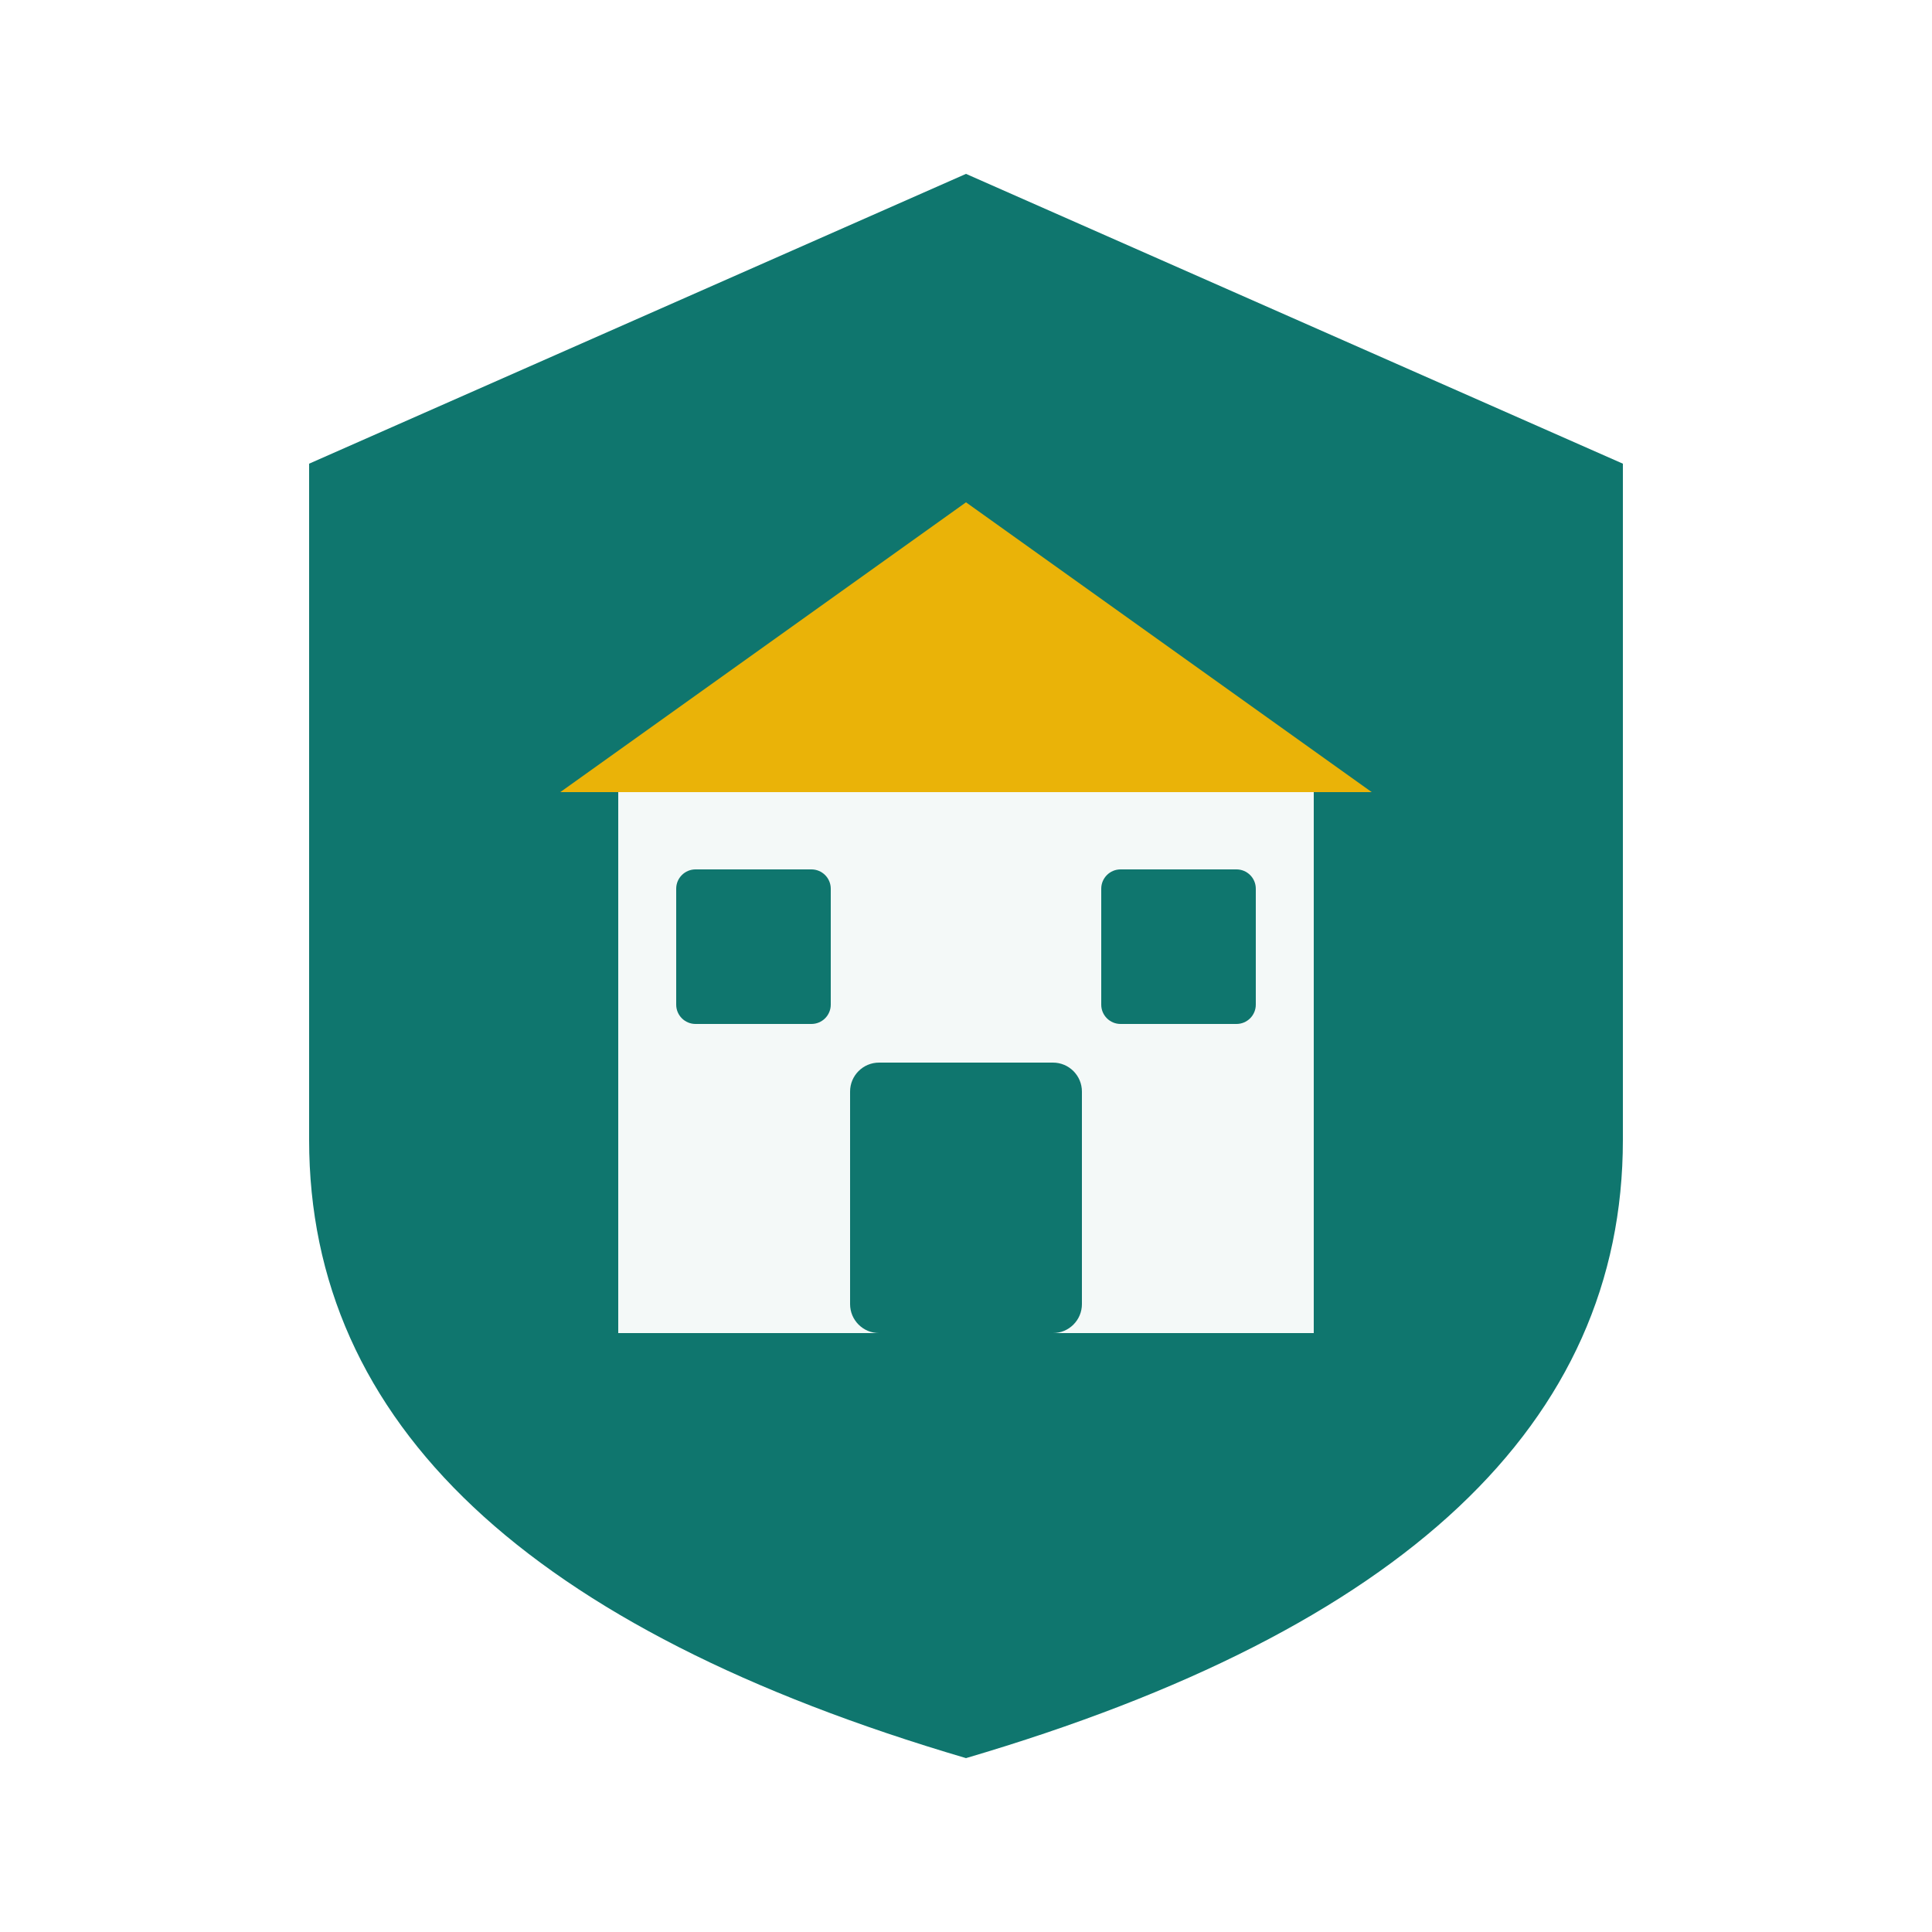
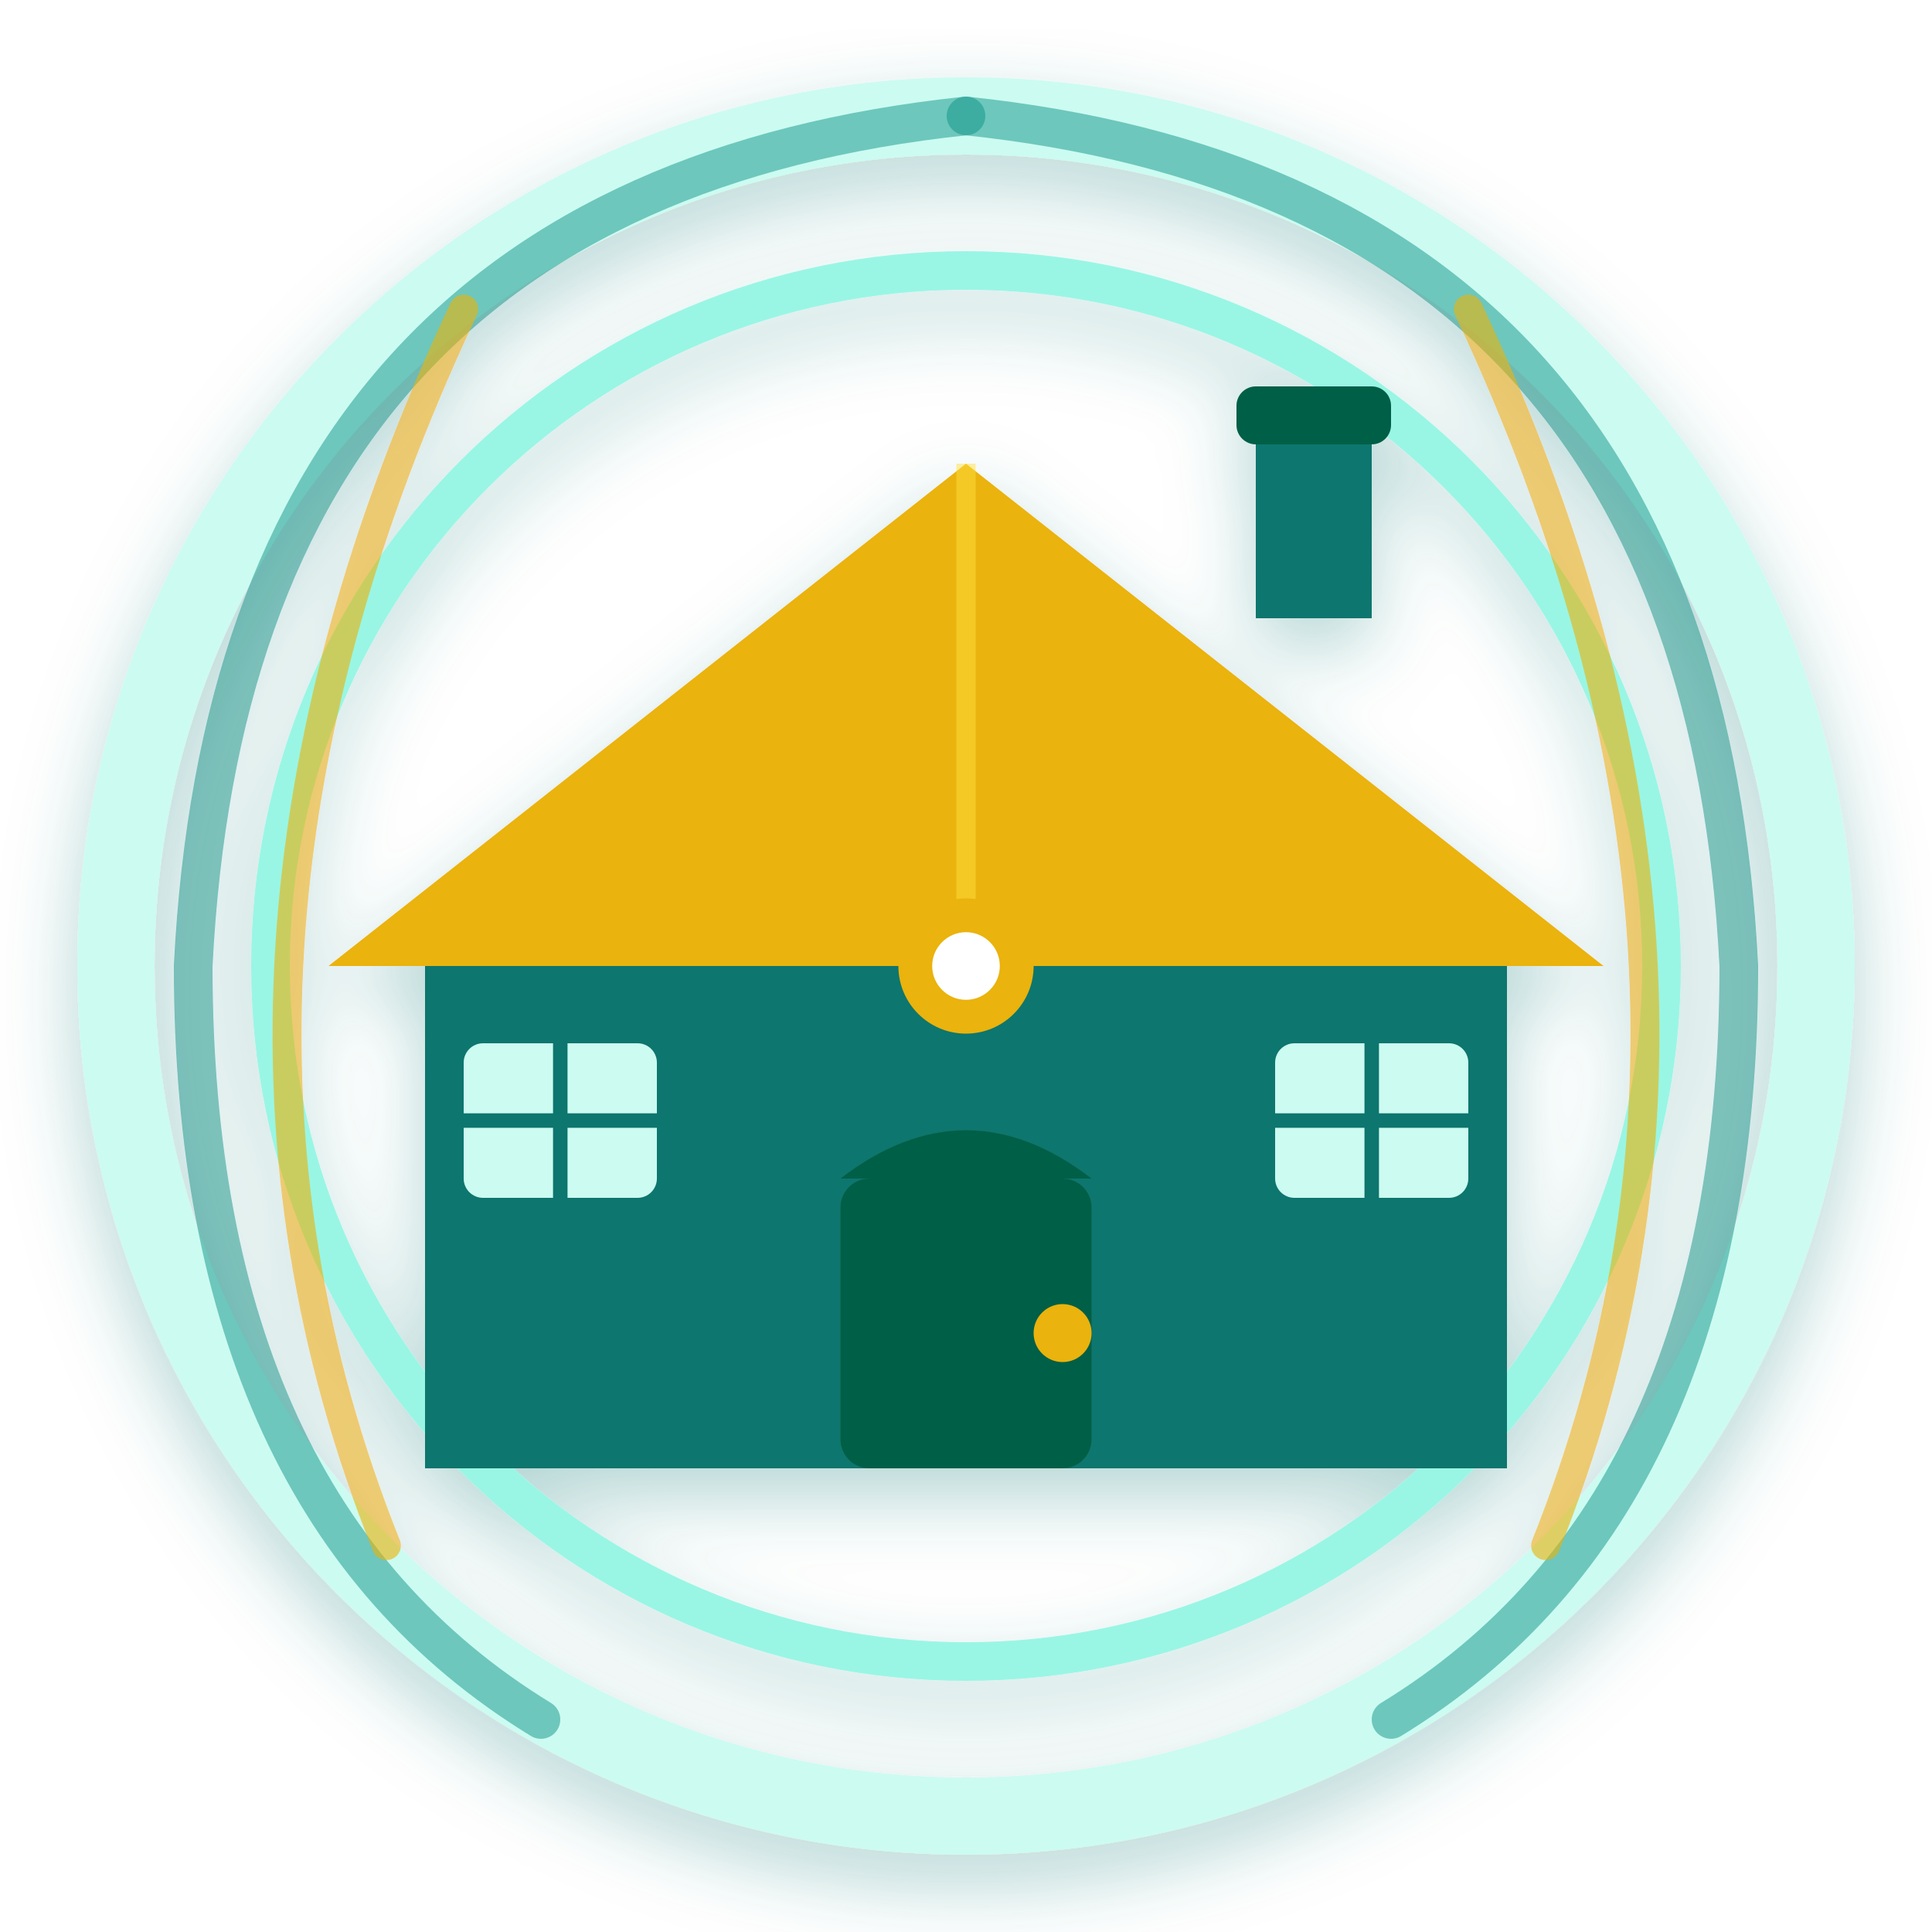
<svg xmlns="http://www.w3.org/2000/svg" viewBox="0 0 200 200" width="200" height="200">
+   <defs>
+     <filter id="shadow" x="-10%" y="-10%" width="120%" height="120%">
+       <feDropShadow dx="0" dy="3" stdDeviation="4" flood-color="#0f766e" flood-opacity="0.3" />
+     </filter>
+   </defs>
  <rect width="200" height="200" fill="white" />
-   <path d="M100 18 L168 48 L168 118 Q168 162 100 182 Q32 162 32 118 L32 48 Z" fill="#0f766e" />
-   <polygon points="100,60 136,82 136,138 64,138 64,82" fill="white" opacity="0.95" />
-   <polygon points="100,52 142,82 58,82" fill="#eab308" />
-   <rect x="88" y="110" width="24" height="28" fill="#0f766e" rx="3" />
-   <rect x="70" y="90" width="16" height="16" fill="#0f766e" rx="2" />
-   <rect x="114" y="90" width="16" height="16" fill="#0f766e" rx="2" />
+   <g transform="translate(100,100)" filter="url(#shadow)">
+     <circle cx="0" cy="0" r="88" fill="none" stroke="#ccfbf1" stroke-width="8" />
+     <circle cx="0" cy="0" r="72" fill="none" stroke="#99f6e4" stroke-width="4" />
+     <path d="M0,-88 Q76,-80 80,0 Q80,56 44,78" fill="none" stroke="#0d9488" stroke-width="4" stroke-linecap="round" opacity="0.5" />
+     <path d="M0,-88 Q-76,-80 -80,0 Q-80,56 -44,78" fill="none" stroke="#0d9488" stroke-width="4" stroke-linecap="round" opacity="0.5" />
+     <path d="M-52,-68 Q-84,0 -60,60" fill="none" stroke="#eab308" stroke-width="3" stroke-linecap="round" opacity="0.6" />
+     <path d="M52,-68 Q84,0 60,60" fill="none" stroke="#eab308" stroke-width="3" stroke-linecap="round" opacity="0.6" />
+     <polygon points="0,-30 56,0 56,52 -56,52 -56,0" fill="#0f766e" />
+     <polygon points="0,-52 66,0 -66,0" fill="#eab308" />
+     <line x1="0" y1="-52" x2="0" y2="0" stroke="#fde047" stroke-width="2" opacity="0.5" />
+     <rect x="-13" y="22" width="26" height="30" fill="#065f46" rx="3" />
+     <circle cx="10" cy="38" r="3" fill="#eab308" />
+     <path d="M-13 22 Q0 12 13 22" fill="#065f46" />
+     <rect x="-52" y="8" width="20" height="16" fill="#ccfbf1" rx="2" />
+     <line x1="-42" y1="8" x2="-42" y2="24" stroke="#0f766e" stroke-width="1.5" />
+     <line x1="-52" y1="16" x2="-32" y2="16" stroke="#0f766e" stroke-width="1.5" />
+     <rect x="32" y="8" width="20" height="16" fill="#ccfbf1" rx="2" />
+     <line x1="42" y1="8" x2="42" y2="24" stroke="#0f766e" stroke-width="1.5" />
+     <line x1="32" y1="16" x2="52" y2="16" stroke="#0f766e" stroke-width="1.5" />
+     <rect x="30" y="-56" width="12" height="20" fill="#0f766e" />
+     <rect x="28" y="-60" width="16" height="6" fill="#065f46" rx="2" />
+     <circle cx="0" cy="0" r="7" fill="#eab308" />
+     <circle cx="0" cy="0" r="3.5" fill="white" />
+   </g>
</svg>
